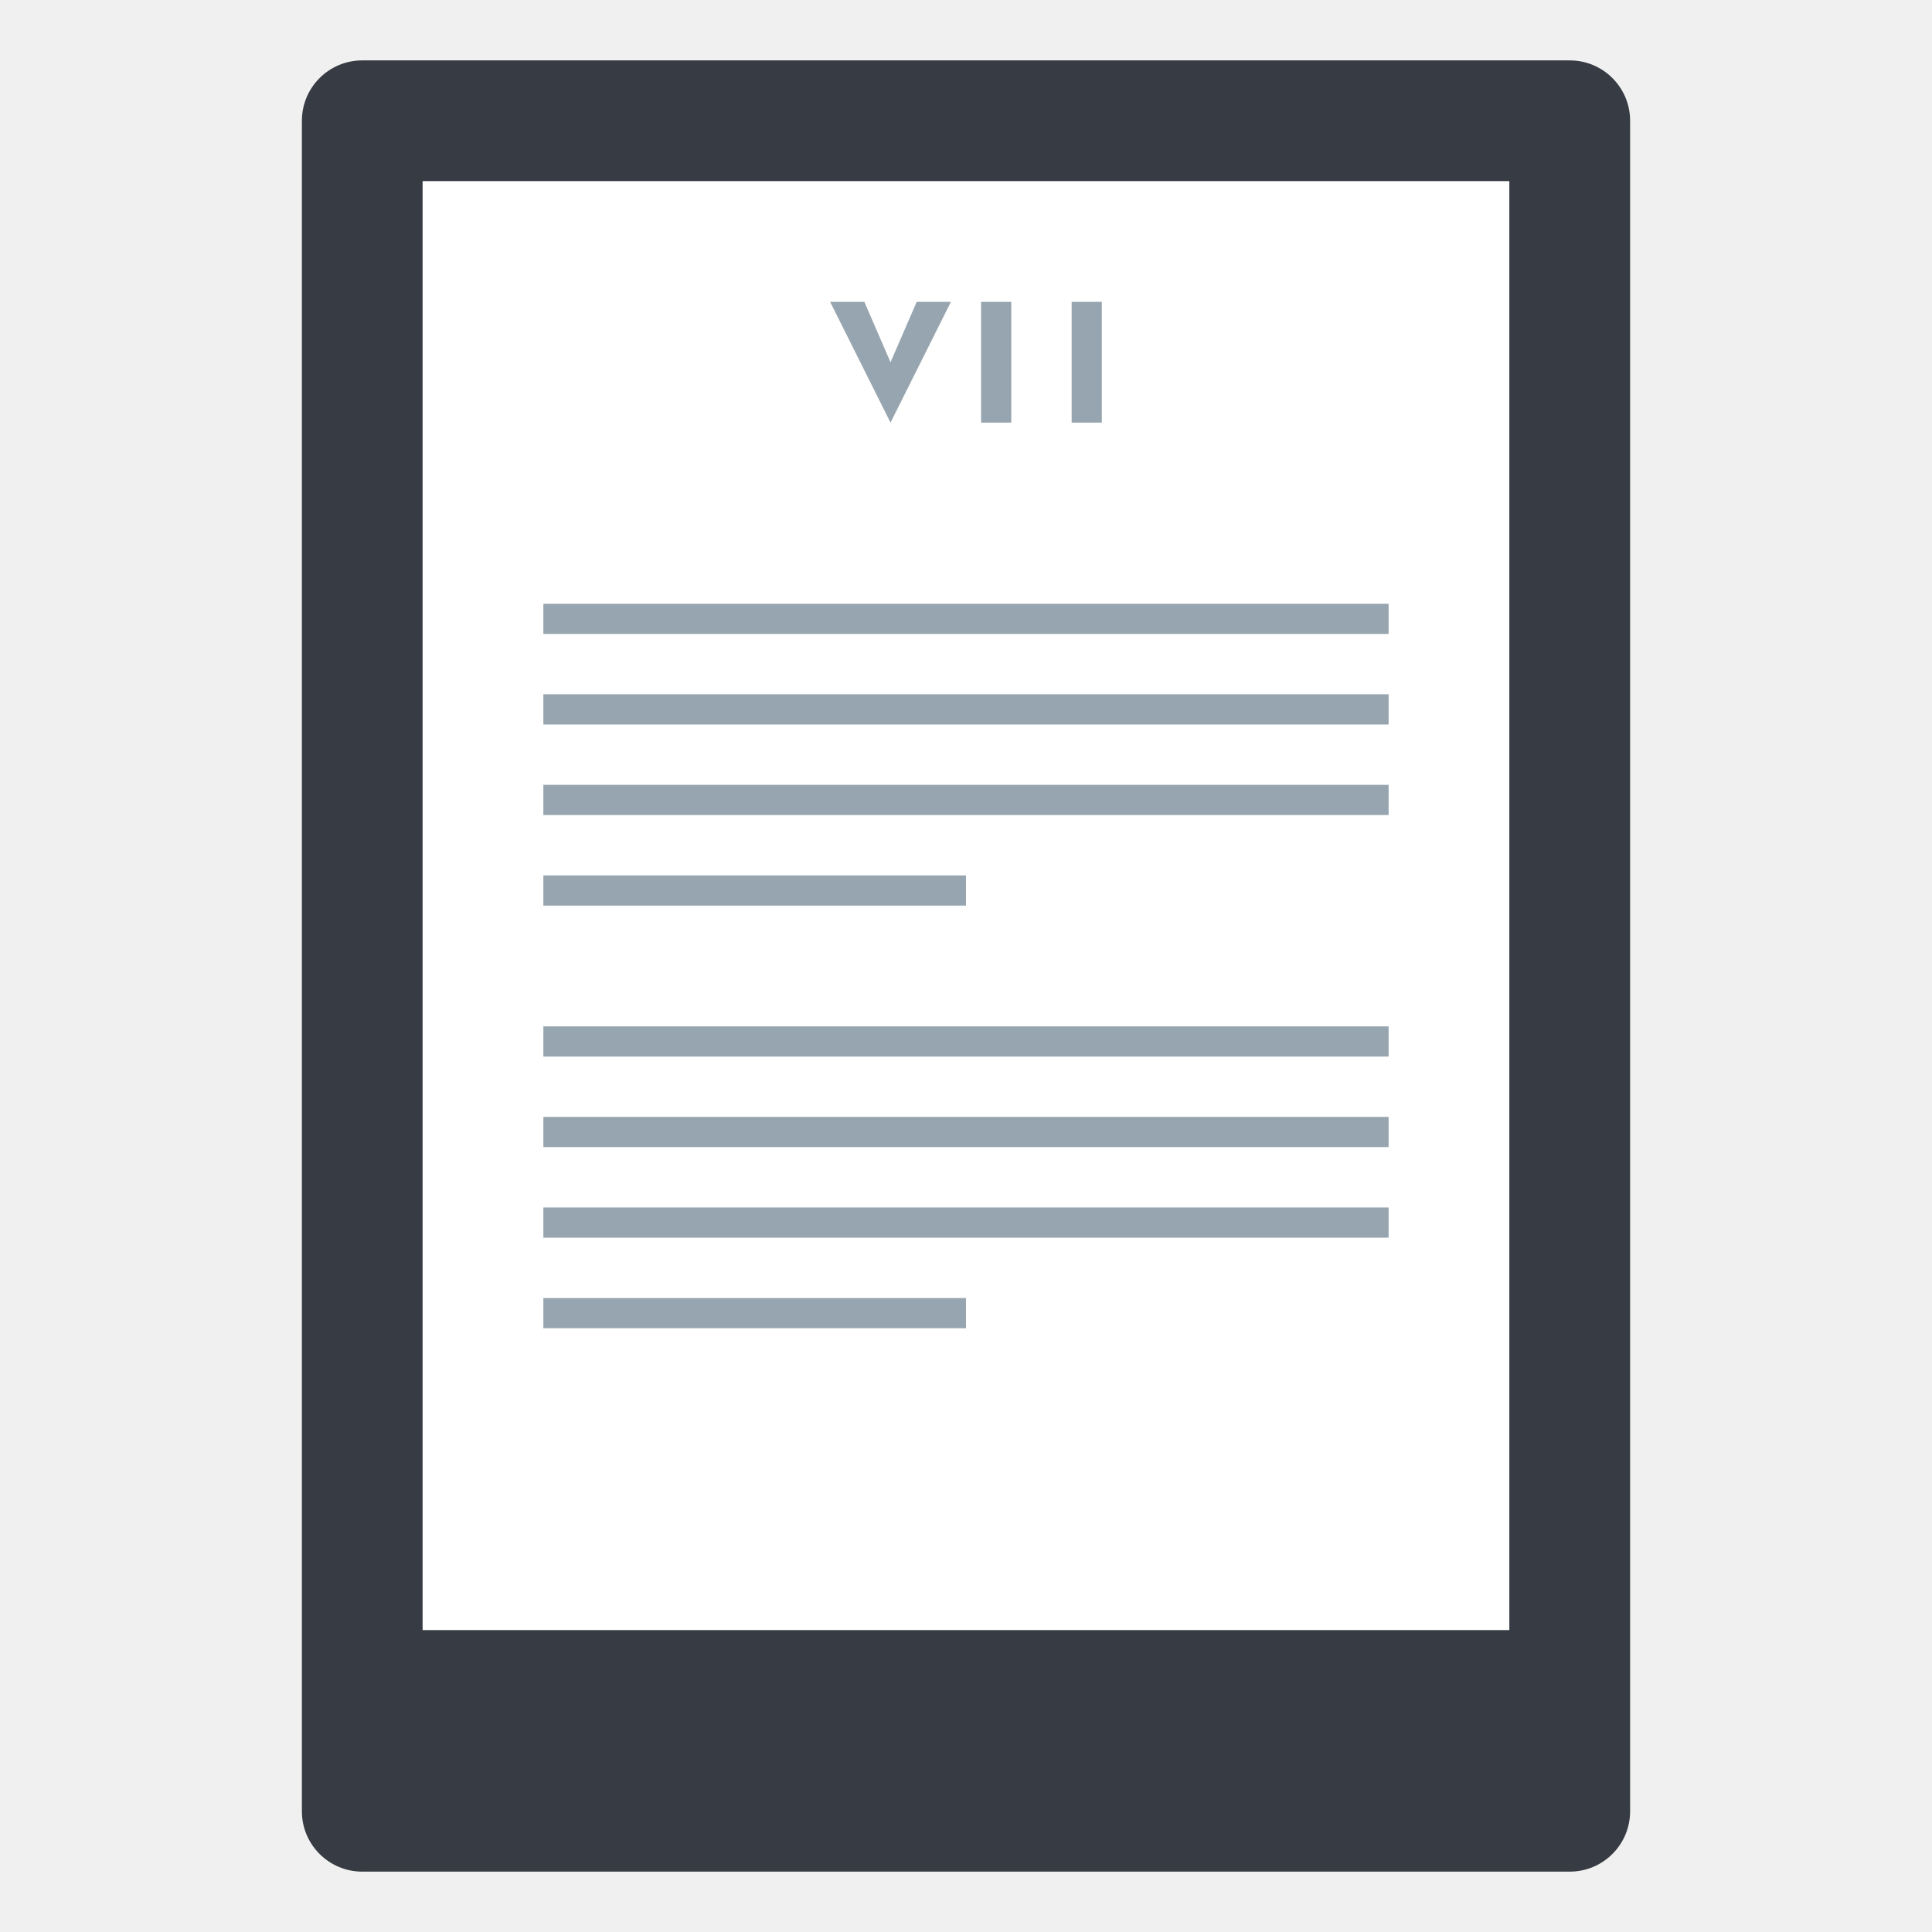
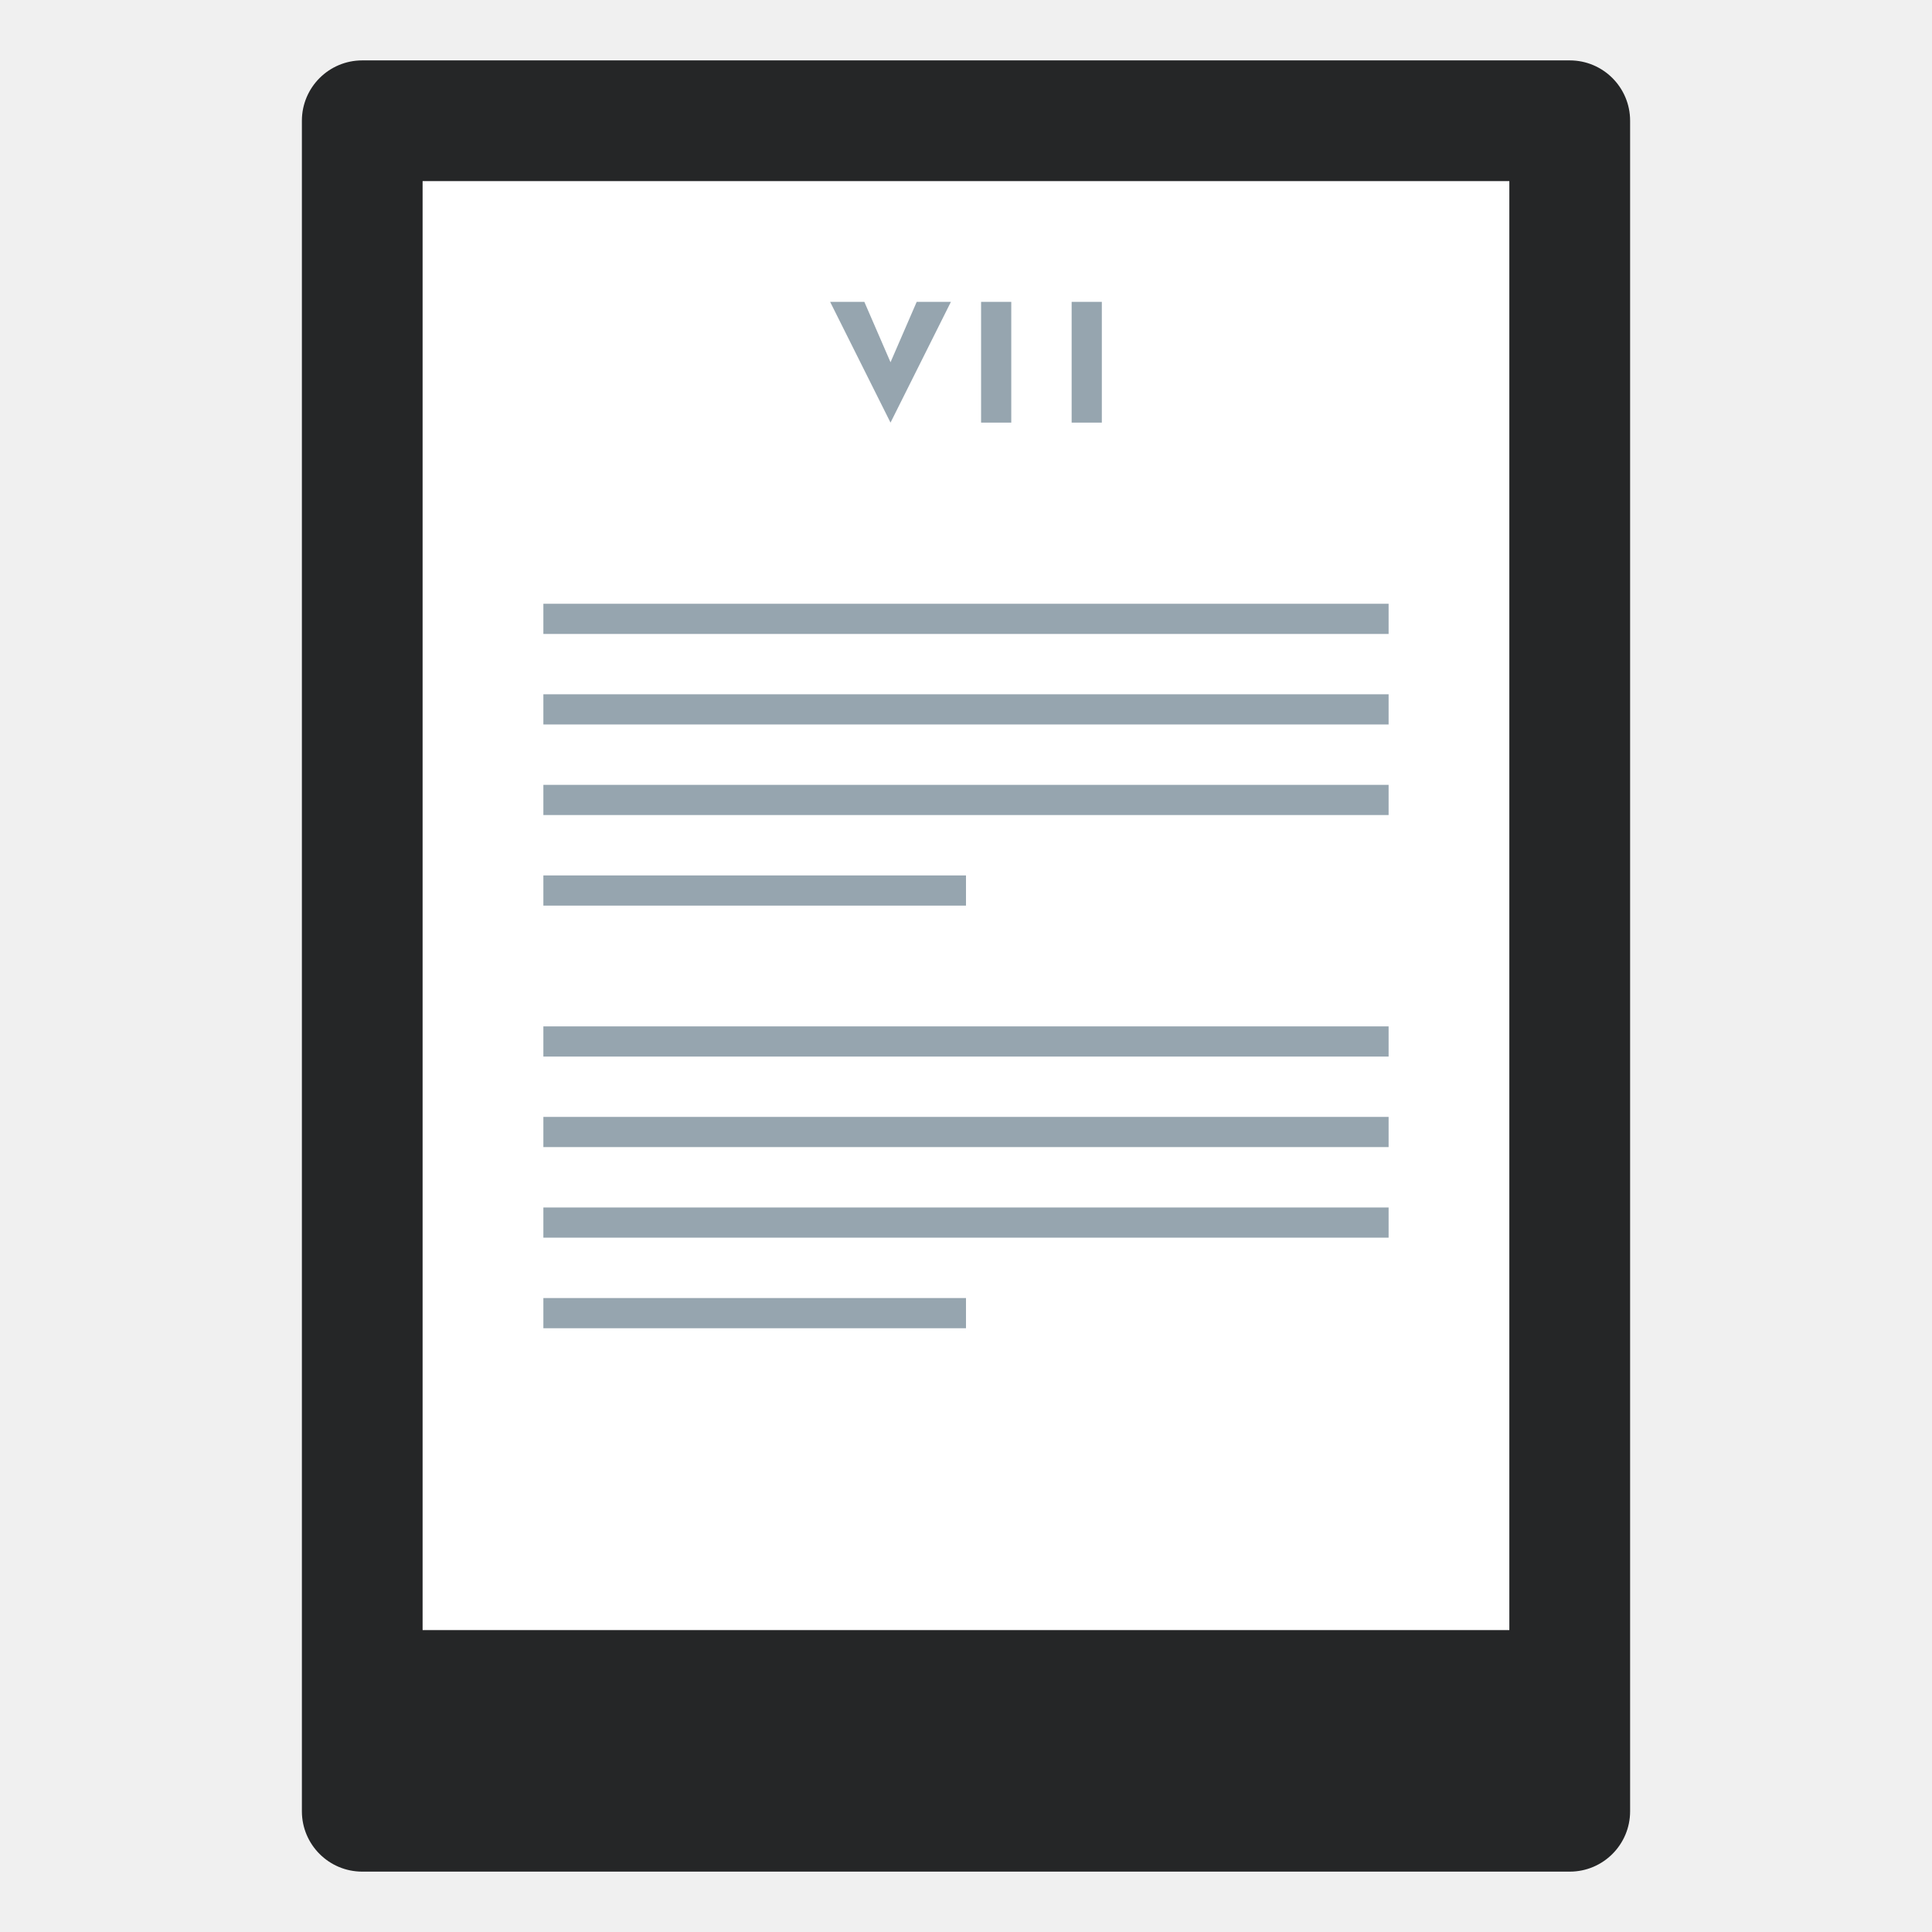
<svg xmlns="http://www.w3.org/2000/svg" width="128" height="128" viewBox="0 0 33.867 33.867" version="1.1" id="svg2634">
  <defs id="defs2628" />
  <g id="layer1" transform="translate(-82.55,-136.1333)">
    <g id="g921">
-       <rect rx="1.058" y="137.192" x="87.842" height="31.75" width="23.283" id="rect850" style="fill:#373b43;fill-opacity:1;fill-rule:nonzero;stroke:none;stroke-width:1.323;stroke-linecap:round;stroke-linejoin:bevel;stroke-miterlimit:4;stroke-dasharray:none;stroke-dashoffset:35;stroke-opacity:1" ry="1.058" />
+       <rect rx="1.058" y="137.192" x="87.842" height="31.75" width="23.283" id="rect850" style="fill:#252627;fill-opacity:1;fill-rule:nonzero;stroke:none;stroke-width:1.323;stroke-linecap:round;stroke-linejoin:bevel;stroke-miterlimit:4;stroke-dasharray:none;stroke-dashoffset:35;stroke-opacity:1" ry="1.058" />
      <rect rx="8.5529211e-07" y="139.308" x="89.958" height="25.4" width="19.05" id="rect852" style="fill:#ffffff;fill-opacity:1;fill-rule:nonzero;stroke:none;stroke-width:1.323;stroke-linecap:round;stroke-linejoin:bevel;stroke-miterlimit:4;stroke-dasharray:none;stroke-dashoffset:35;stroke-opacity:1" />
      <path id="rect864" style="fill:#96a5af;stroke-width:6;stroke-linecap:round;stroke-linejoin:round" d="m 55,20 4,8 4,-8 H 60.734 L 59,24 57.266,20 Z m 10,0 v 8 h 2 v -8 z m 6,0 v 8 h 2 V 20 Z M 36,40 v 2 h 56 v -2 z m 0,6 v 2 h 56 v -2 z m 0,6 v 2 h 56 v -2 z m 0,6 v 2 h 28 v -2 z m 0,10 v 2 h 56 v -2 z m 0,6 v 2 h 56 v -2 z m 0,6 v 2 h 56 v -2 z m 0,6 v 2 h 28 v -2 z" transform="matrix(0.2645833,0,0,0.2645833,82.55,136.1333)" />
    </g>
  </g>
</svg>
